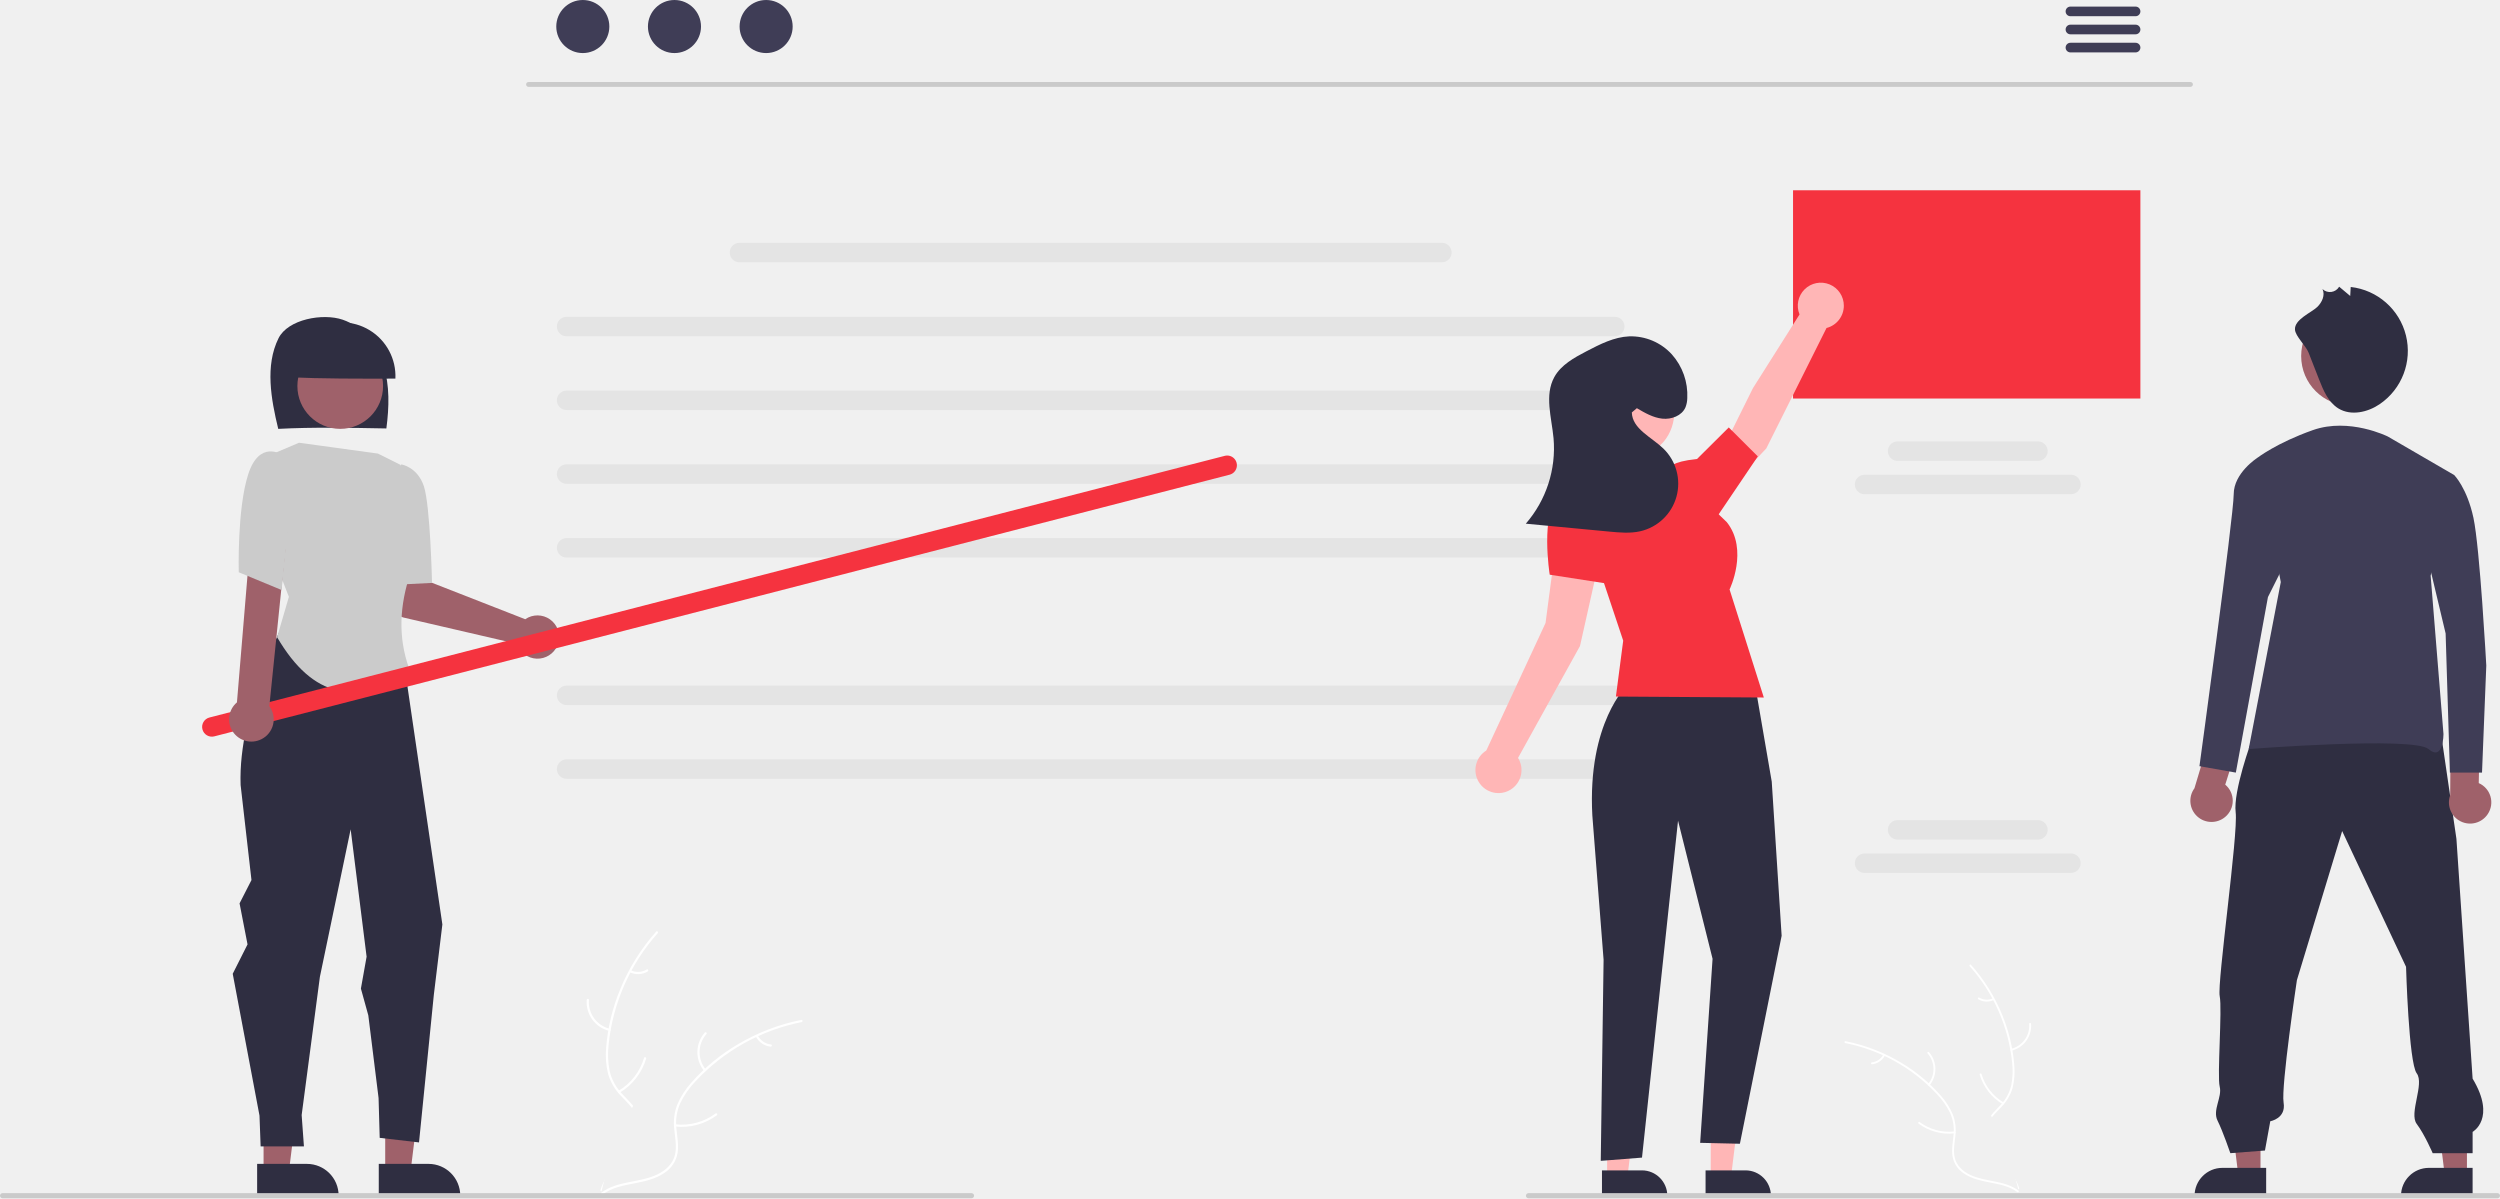
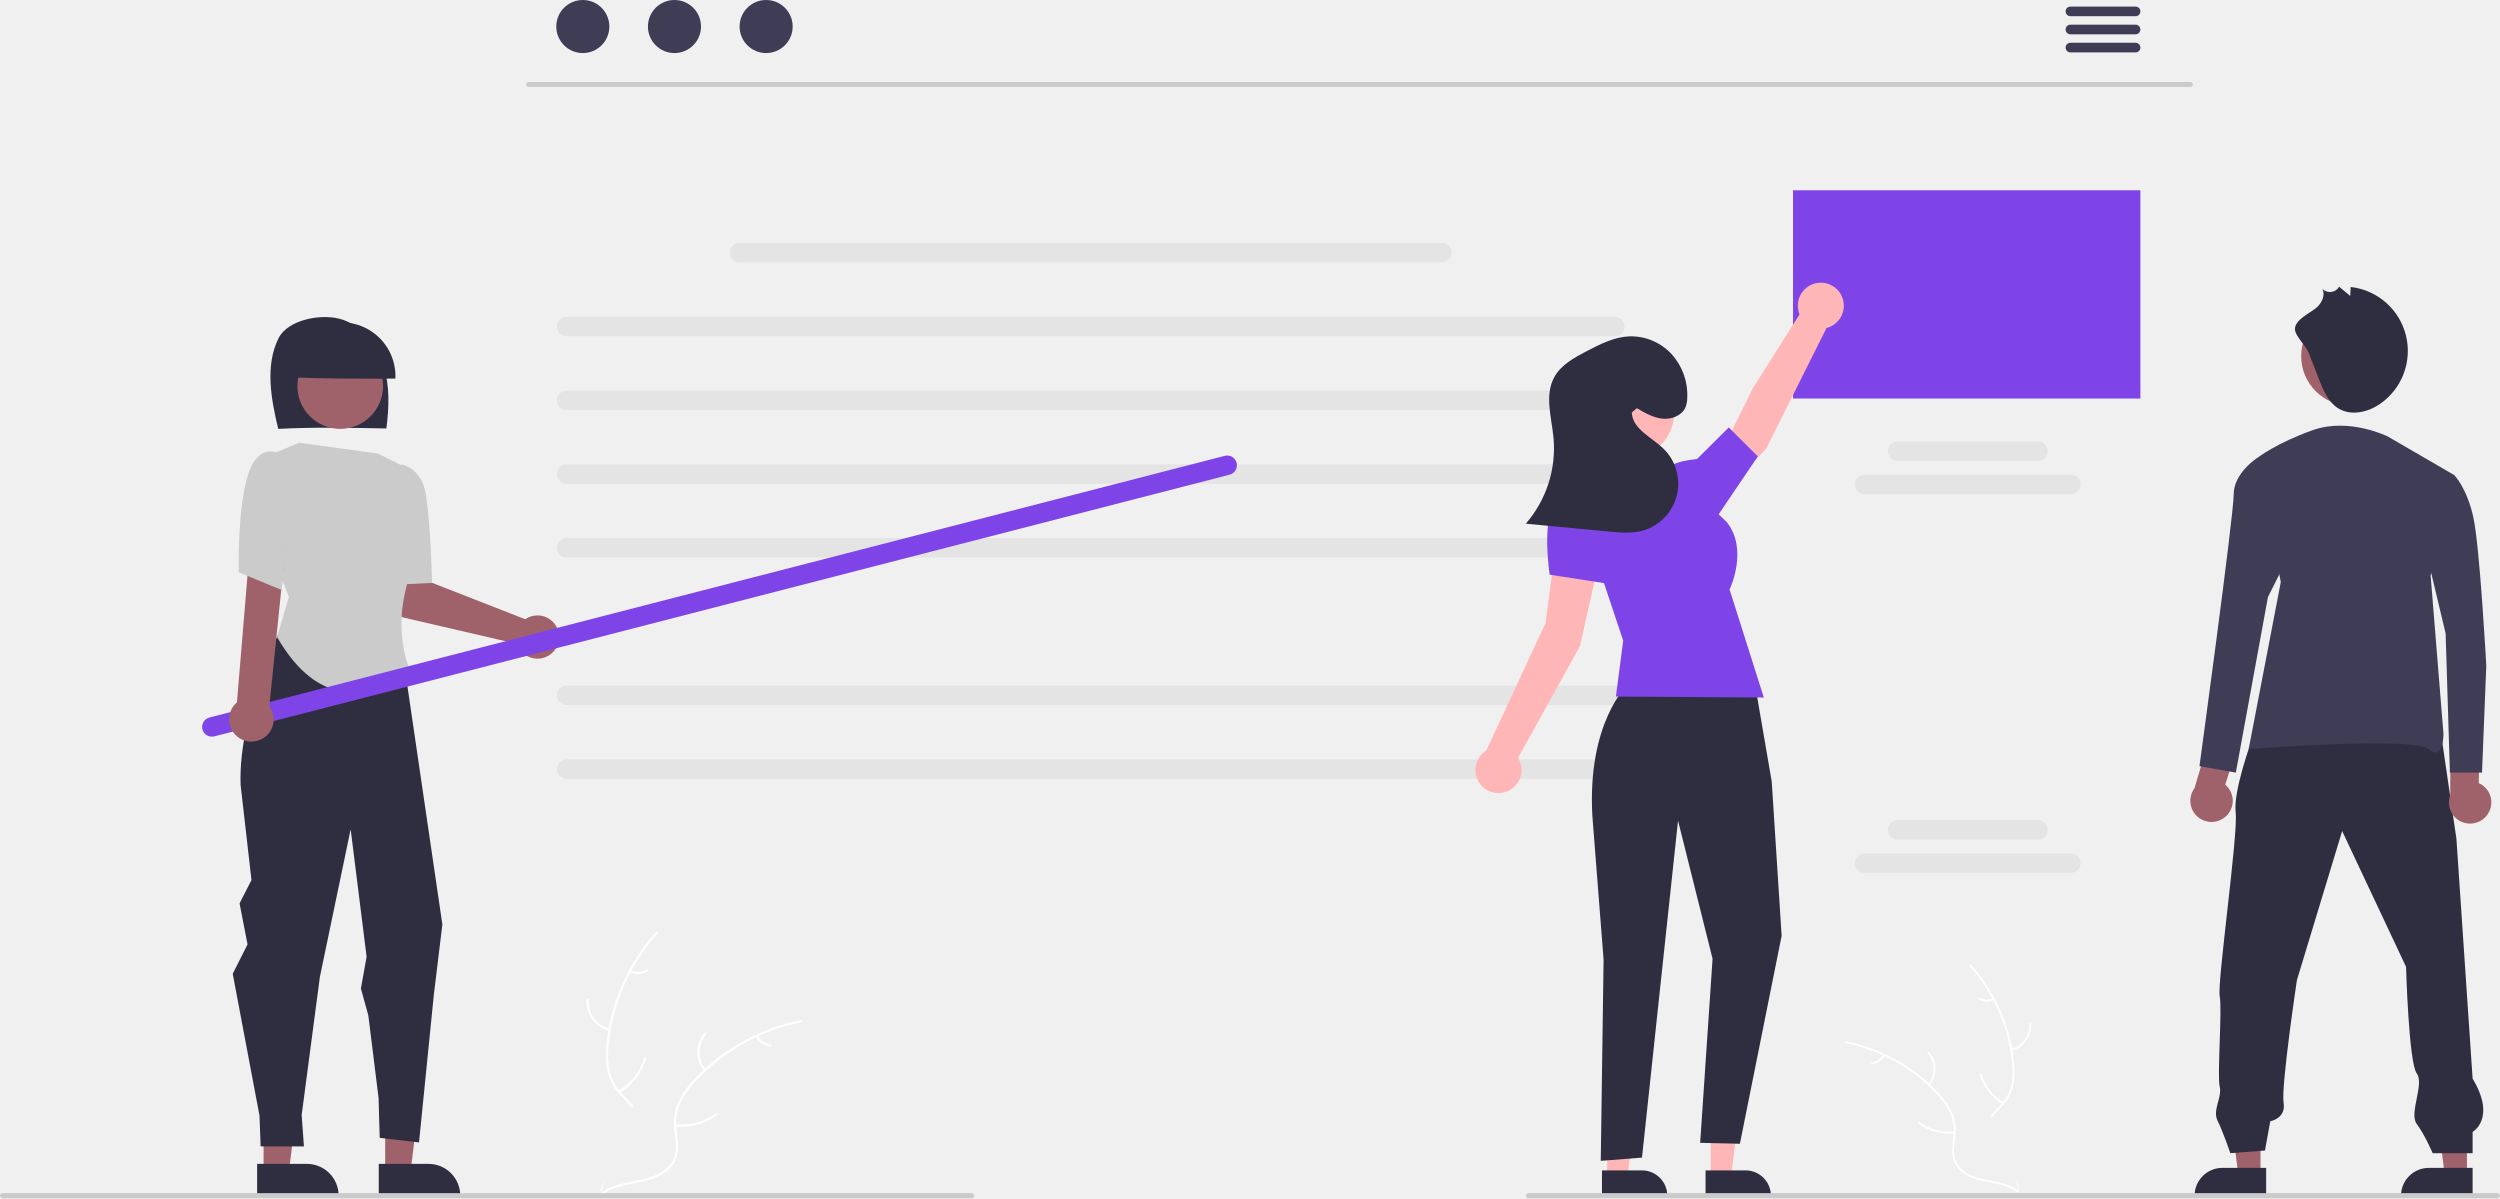
<svg xmlns="http://www.w3.org/2000/svg" id="f0fbb583-2d55-47e7-b5da-af8190aa8b00" data-name="Layer 1" width="983" height="471.149" viewBox="0 0 983 471.149" class="injected-svg ClassicGrid__ImageFile-sc-td9pmq-4 fNAcXv grid_media">
  <path d="M333.732,626.165c2.431-19.55,14.548-38.813,33.193-45.176a90.77,90.77,0,0,0,.004,62.32c2.865,7.75,6.859,16.071,4.164,23.882-1.677,4.86-5.779,8.578-10.364,10.903-4.585,2.325-9.674,3.433-14.7,4.519l-.989.818C337.063,665.418,331.301,645.715,333.732,626.165Z" transform="translate(-108.5 -214.4253)" fill="#f0f0f0" />
  <path d="M367.11,581.359a77.584,77.584,0,0,0-19.287,43.664,33.41,33.41,0,0,0,.38,10.461,19.162,19.162,0,0,0,4.766,8.888c2.148,2.36,4.619,4.526,6.156,7.367a11.733,11.733,0,0,1,.573,9.579c-1.357,3.892-4.032,7.065-6.755,10.076-3.024,3.344-6.217,6.769-7.503,11.202-.156.537-.98.264-.825-.272,2.236-7.712,9.723-12.093,13.293-19.039,1.666-3.241,2.365-7.004.803-10.426-1.366-2.992-3.912-5.227-6.107-7.598a20.448,20.448,0,0,1-4.984-8.517,30.887,30.887,0,0,1-.781-10.408,75.271,75.271,0,0,1,5.497-22.874,78.96,78.96,0,0,1,14.198-22.753c.371-.416.943.238.575.651Z" transform="translate(-108.5 -214.4253)" fill="#fff" />
  <path d="M348.057,619.769a11.64,11.64,0,0,1-8.86-12.193c.044-.557.912-.514.867.043a10.778,10.778,0,0,0,8.265,11.326c.544.129.268.953-.272.825Z" transform="translate(-108.5 -214.4253)" fill="#fff" />
  <path d="M351.722,643.319a22.435,22.435,0,0,0,10.019-12.921c.158-.537.982-.264.825.272a23.336,23.336,0,0,1-10.453,13.424c-.481.286-.869-.491-.391-.776Z" transform="translate(-108.5 -214.4253)" fill="#fff" />
  <path d="M356.544,595.945a6.589,6.589,0,0,0,6.244-.317c.478-.292.865.486.391.776a7.383,7.383,0,0,1-6.907.366.449.449,0,0,1-.276-.548.436.436,0,0,1,.548-.276Z" transform="translate(-108.5 -214.4253)" fill="#fff" />
  <path d="M423.758,615.909c-.293.191-.586.381-.88.579a86.772,86.772,0,0,0-11.095,8.662c-.271.242-.542.491-.806.74a91.477,91.477,0,0,0-19.867,27.195,88.835,88.835,0,0,0-4.866,12.59c-1.796,5.958-3.268,12.561-6.823,17.434a15.241,15.241,0,0,1-1.187,1.466H346.115c-.073-.037-.146-.066-.22-.103l-1.282.059c.052-.227.11-.462.161-.689.029-.132.066-.264.095-.396.022-.088.044-.176.059-.257.007-.029.015-.059.022-.081.015-.081.037-.154.052-.227q.484-1.968.997-3.935c0-.007,0-.007.007-.015a130.62,130.62,0,0,1,10.992-28.859c.147-.271.293-.55.454-.821a84.768,84.768,0,0,1,7.614-11.549,74.937,74.937,0,0,1,4.991-5.709,62.317,62.317,0,0,1,15.594-11.681c11.52-6.082,24.857-8.413,37.169-4.697C423.135,615.711,423.443,615.806,423.758,615.909Z" transform="translate(-108.5 -214.4253)" fill="#f0f0f0" />
  <path d="M423.686,616.316a77.584,77.584,0,0,0-41.689,23.251,33.41,33.41,0,0,0-5.995,8.582,19.162,19.162,0,0,0-1.546,9.966c.294,3.178.963,6.394.48,9.588a11.733,11.733,0,0,1-5.309,7.993c-3.427,2.291-7.472,3.213-11.46,3.978-4.427.849-9.039,1.661-12.735,4.427-.448.335-.941-.379-.494-.714,6.429-4.811,15.044-3.802,22.077-7.198,3.282-1.585,6.106-4.168,6.919-7.841.711-3.211.024-6.529-.302-9.744a20.448,20.448,0,0,1,1.148-9.801,30.887,30.887,0,0,1,5.643-8.78,75.27,75.27,0,0,1,18.161-14.954,78.96,78.96,0,0,1,25.035-9.619c.547-.108.61.758.067.866Z" transform="translate(-108.5 -214.4253)" fill="#fff" />
  <path d="M385.348,635.513a11.64,11.64,0,0,1,.267-15.07c.371-.418,1.038.138.667.557a10.778,10.778,0,0,0-.219,14.019c.356.43-.36.922-.714.494Z" transform="translate(-108.5 -214.4253)" fill="#fff" />
  <path d="M374.095,656.524a22.435,22.435,0,0,0,15.779-4.285c.449-.333.943.381.494.714a23.336,23.336,0,0,1-16.428,4.425c-.556-.062-.398-.916.155-.854Z" transform="translate(-108.5 -214.4253)" fill="#fff" />
  <path d="M406.468,621.601a6.589,6.589,0,0,0,5.176,3.506c.557.055.398.909-.155.854a7.383,7.383,0,0,1-5.735-3.866.449.449,0,0,1,.11-.604.436.436,0,0,1,.604.11Z" transform="translate(-108.5 -214.4253)" fill="#fff" />
  <path d="M911.84,633.079c-2.102-16.902-12.577-33.555-28.696-39.055a78.472,78.472,0,0,1-.004,53.876c-2.477,6.7-5.929,13.894-3.6,20.646,1.45,4.202,4.996,7.416,8.96,9.426,3.964,2.01,8.364,2.968,12.708,3.907l.855.707C908.96,667.013,913.942,649.98,911.84,633.079Z" transform="translate(-108.5 -214.4253)" fill="#f0f0f0" />
  <path d="M882.984,594.343a67.072,67.072,0,0,1,16.674,37.748,28.883,28.883,0,0,1-.329,9.044,16.566,16.566,0,0,1-4.12,7.684c-1.857,2.04-3.993,3.912-5.322,6.369a10.143,10.143,0,0,0-.496,8.281c1.173,3.365,3.485,6.107,5.84,8.711,2.614,2.891,5.375,5.852,6.486,9.684.135.464.847.228.713-.235-1.933-6.667-8.405-10.455-11.492-16.46-1.44-2.802-2.045-6.055-.695-9.013,1.181-2.587,3.382-4.519,5.28-6.569a17.677,17.677,0,0,0,4.309-7.363,26.702,26.702,0,0,0,.675-8.998,65.072,65.072,0,0,0-4.753-19.775,68.262,68.262,0,0,0-12.274-19.67c-.321-.359-.816.206-.497.563Z" transform="translate(-108.5 -214.4253)" fill="#fff" />
  <path d="M899.456,627.549a10.063,10.063,0,0,0,7.66-10.541c-.038-.481-.788-.445-.75.037a9.318,9.318,0,0,1-7.145,9.791c-.47.112-.232.824.235.713Z" transform="translate(-108.5 -214.4253)" fill="#fff" />
  <path d="M896.288,647.909a19.396,19.396,0,0,1-8.661-11.17c-.136-.464-.849-.228-.713.235a20.174,20.174,0,0,0,9.037,11.606c.416.247.752-.425.338-.67Z" transform="translate(-108.5 -214.4253)" fill="#fff" />
  <path d="M892.119,606.953a5.696,5.696,0,0,1-5.398-.274c-.413-.252-.748.42-.338.67a6.383,6.383,0,0,0,5.971.316.388.388,0,0,0,.239-.474.377.377,0,0,0-.474-.239Z" transform="translate(-108.5 -214.4253)" fill="#fff" />
  <path d="M834.011,624.212c.253.165.507.329.76.501a75.016,75.016,0,0,1,9.592,7.488c.234.209.469.424.697.64a79.083,79.083,0,0,1,17.175,23.511,76.799,76.799,0,0,1,4.207,10.884c1.552,5.151,2.826,10.859,5.898,15.072a13.174,13.174,0,0,0,1.026,1.267h27.768c.063-.032.127-.057.19-.089l1.109.051c-.045-.196-.095-.399-.14-.596-.025-.114-.057-.228-.082-.342-.019-.076-.038-.152-.051-.222-.006-.025-.013-.051-.019-.07-.013-.07-.032-.133-.045-.196q-.418-1.701-.862-3.402c0-.006,0-.006-.006-.013a112.922,112.922,0,0,0-9.503-24.949c-.127-.234-.253-.475-.393-.71a73.284,73.284,0,0,0-6.583-9.985,64.785,64.785,0,0,0-4.314-4.935,53.874,53.874,0,0,0-13.482-10.099c-9.959-5.258-21.49-7.273-32.133-4.061C834.55,624.041,834.284,624.123,834.011,624.212Z" transform="translate(-108.5 -214.4253)" fill="#f0f0f0" />
  <path d="M834.074,624.565a67.073,67.073,0,0,1,36.04,20.101,28.884,28.884,0,0,1,5.183,7.419,16.566,16.566,0,0,1,1.336,8.616c-.254,2.747-.833,5.528-.415,8.289a10.143,10.143,0,0,0,4.59,6.91c2.963,1.98,6.46,2.778,9.907,3.439,3.828.734,7.815,1.436,11.009,3.827.387.29.814-.328.427-.617-5.558-4.16-13.006-3.287-19.086-6.223-2.837-1.37-5.278-3.604-5.981-6.778-.615-2.776-.021-5.644.261-8.423a17.677,17.677,0,0,0-.993-8.473,26.703,26.703,0,0,0-4.878-7.591,65.072,65.072,0,0,0-15.7-12.928,68.262,68.262,0,0,0-21.643-8.316c-.473-.094-.527.655-.058.749Z" transform="translate(-108.5 -214.4253)" fill="#fff" />
  <path d="M867.218,641.16a10.063,10.063,0,0,0-.231-13.028c-.32-.361-.897.12-.576.481a9.318,9.318,0,0,1,.19,12.12c-.308.372.311.797.617.427Z" transform="translate(-108.5 -214.4253)" fill="#fff" />
  <path d="M876.946,659.324a19.396,19.396,0,0,1-13.641-3.704c-.388-.288-.815.329-.427.617a20.174,20.174,0,0,0,14.202,3.826c.481-.053.344-.792-.134-.739Z" transform="translate(-108.5 -214.4253)" fill="#fff" />
  <path d="M848.959,629.133a5.696,5.696,0,0,1-4.475,3.031c-.481.047-.344.786.134.739a6.383,6.383,0,0,0,4.958-3.342.388.388,0,0,0-.095-.522.377.377,0,0,0-.522.095Z" transform="translate(-108.5 -214.4253)" fill="#fff" />
  <path d="M969.8,248.57H316.312a.948.948,0,0,1,0-1.897H969.8a.948.948,0,1,1,0,1.897Z" transform="translate(-108.5 -214.4253)" fill="#cacaca" />
  <circle cx="229.16" cy="10.433" r="10.433" fill="#3f3d56" />
  <circle cx="265.201" cy="10.433" r="10.433" fill="#3f3d56" />
  <circle cx="301.242" cy="10.433" r="10.433" fill="#3f3d56" />
  <path d="M948.205,220.807H922.597a1.897,1.897,0,0,1,0-3.794h25.608a1.897,1.897,0,1,1,0,3.794Z" transform="translate(-108.5 -214.4253)" fill="#3f3d56" />
  <path d="M948.205,227.92H922.597a1.897,1.897,0,0,1,0-3.794h25.608a1.897,1.897,0,1,1,0,3.794Z" transform="translate(-108.5 -214.4253)" fill="#3f3d56" />
  <path d="M948.205,235.034H922.597a1.897,1.897,0,0,1,0-3.794h25.608a1.897,1.897,0,1,1,0,3.794Z" transform="translate(-108.5 -214.4253)" fill="#3f3d56" />
-   <rect x="705.024" y="74.816" width="136.578" height="81.887" fill="#f5333f" />
+   <rect x="705.024" y="74.816" width="136.578" height="81.887" fill="#7f44e8" />
  <path d="M922.854,408.747H841.591a3.828,3.828,0,0,1,0-7.655h81.264a3.828,3.828,0,0,1,0,7.655Z" transform="translate(-108.5 -214.4253)" fill="#e4e4e4" />
  <path d="M909.752,395.645h-55.059a3.828,3.828,0,1,1,0-7.655h55.059a3.828,3.828,0,1,1,0,7.655Z" transform="translate(-108.5 -214.4253)" fill="#e4e4e4" />
  <rect x="705.024" y="223.724" width="136.578" height="81.887" fill="#f0f0f0" />
  <path d="M922.854,557.655H841.591a3.828,3.828,0,0,1,0-7.655h81.264a3.828,3.828,0,0,1,0,7.655Z" transform="translate(-108.5 -214.4253)" fill="#e4e4e4" />
  <path d="M909.752,544.553h-55.059a3.828,3.828,0,1,1,0-7.655h55.059a3.828,3.828,0,1,1,0,7.655Z" transform="translate(-108.5 -214.4253)" fill="#e4e4e4" />
  <path d="M743.488,346.655H331.225a3.828,3.828,0,0,1,0-7.655H743.488a3.828,3.828,0,0,1,0,7.655Z" transform="translate(-108.5 -214.4253)" fill="#e4e4e4" />
  <path d="M743.488,375.655H331.225a3.828,3.828,0,0,1,0-7.655H743.488a3.828,3.828,0,0,1,0,7.655Z" transform="translate(-108.5 -214.4253)" fill="#e4e4e4" />
  <path d="M743.488,404.655H331.225a3.828,3.828,0,0,1,0-7.655H743.488a3.828,3.828,0,0,1,0,7.655Z" transform="translate(-108.5 -214.4253)" fill="#e4e4e4" />
  <path d="M743.488,433.655H331.225a3.828,3.828,0,0,1,0-7.655H743.488a3.828,3.828,0,0,1,0,7.655Z" transform="translate(-108.5 -214.4253)" fill="#e4e4e4" />
  <path d="M743.488,491.655H331.225a3.828,3.828,0,0,1,0-7.655H743.488a3.828,3.828,0,0,1,0,7.655Z" transform="translate(-108.5 -214.4253)" fill="#e4e4e4" />
  <path d="M743.488,520.655H331.225a3.828,3.828,0,0,1,0-7.655H743.488a3.828,3.828,0,0,1,0,7.655Z" transform="translate(-108.5 -214.4253)" fill="#e4e4e4" />
  <path d="M675.386,317.553H399.327a3.828,3.828,0,1,1,0-7.655h276.059a3.828,3.828,0,1,1,0,7.655Z" transform="translate(-108.5 -214.4253)" fill="#e4e4e4" />
  <polygon points="672.663 462.791 680.633 462.791 684.425 432.047 672.662 432.048 672.663 462.791" fill="#ffb6b6" />
  <path d="M779.13,674.614l15.697-.001h.001a10.004,10.004,0,0,1,10.003,10.003v.325l-25.7.001Z" transform="translate(-108.5 -214.4253)" fill="#2f2e41" />
  <polygon points="631.925 462.791 639.895 462.791 643.687 432.047 631.923 432.048 631.925 462.791" fill="#ffb6b6" />
  <path d="M738.392,674.614l15.697-.001h.001a10.004,10.004,0,0,1,10.003,10.003v.325l-25.7.001Z" transform="translate(-108.5 -214.4253)" fill="#2f2e41" />
  <path d="M833.498,334.628a9.053,9.053,0,1,0-17.426,3.439l-18.317,28.98-11.402,22.98,9.41,8.351,7.241-7.621,23.683-47.366A9.048,9.048,0,0,0,833.498,334.628Z" transform="translate(-108.5 -214.4253)" fill="#ffb6b6" />
  <path d="M738.442,429.684l-17.954-2.783-4.277,32.481-23.302,50.145a9.057,9.057,0,1,0,12.483,2.904l24.364-43.995Z" transform="translate(-108.5 -214.4253)" fill="#ffb6b6" />
  <path d="M748.391,483.794s-15.789,14.6-13.782,51.31l4.423,56.712-1.115,79.054,16.217-1.274,14.168-132.484,13.579,54.318L777.005,663.787l15.621.362,16.413-81.773L805.149,521.761,798.614,483.794Z" transform="translate(-108.5 -214.4253)" fill="#2f2e41" />
-   <path d="M765.283,398.3l-37.721,10.562,19.18,57.465-2.867,21.984,58.16.377-13.469-42.491s7.559-15.544-1.072-26.439Z" transform="translate(-108.5 -214.4253)" fill="#f5333f" />
-   <path d="M760.757,407.353l4.526-9.053s-.146-2.275,10.489-3.401l12.478-12.402L799.672,393.88l-19.3,28.561Z" transform="translate(-108.5 -214.4253)" fill="#f5333f" />
-   <path d="M742.651,416.406s-13.579-15.088-21.124-7.544-3.676,31.533-3.676,31.533l23.497,3.646Z" transform="translate(-108.5 -214.4253)" fill="#f5333f" />
+   <path d="M765.283,398.3l-37.721,10.562,19.18,57.465-2.867,21.984,58.16.377-13.469-42.491s7.559-15.544-1.072-26.439Z" transform="translate(-108.5 -214.4253)" fill="#7f44e8" />
+   <path d="M760.757,407.353l4.526-9.053s-.146-2.275,10.489-3.401l12.478-12.402L799.672,393.88l-19.3,28.561Z" transform="translate(-108.5 -214.4253)" fill="#7f44e8" />
+   <path d="M742.651,416.406s-13.579-15.088-21.124-7.544-3.676,31.533-3.676,31.533l23.497,3.646Z" transform="translate(-108.5 -214.4253)" fill="#7f44e8" />
  <path id="a1b14455-bb06-4eca-a63d-5bd2b70c7569-1669" data-name="Ellipse 358" d="M749.538,358.407c23.126.104,23.124,35.266-.001,35.367C726.412,393.67,726.414,358.508,749.538,358.407Z" transform="translate(-108.5 -214.4253)" fill="#ffb6b6" />
  <path d="M752.113,374.922c3.126,1.841,6.374,3.724,9.98,4.118s7.689-1.123,9.136-4.45a10.265,10.265,0,0,0,.708-3.616,24.036,24.036,0,0,0-6.084-17.224,21.797,21.797,0,0,0-16.727-7.072c-5.975.26-11.497,3.088-16.8,5.856-4.876,2.545-10.025,5.349-12.674,10.169-3.926,7.142-1.064,15.887-.302,24.002a45.217,45.217,0,0,1-10.901,33.632l32.904,3.118c4.004.379,8.088.754,12.013-.122a19.201,19.201,0,0,0,9.132-32.572c-4.67-4.496-12.181-7.68-12.366-14.16" transform="translate(-108.5 -214.4253)" fill="#2f2e41" />
  <polygon points="888.827 462.055 880.097 462.055 875.944 428.383 888.828 428.383 888.827 462.055" fill="#9f616a" />
  <path d="M999.553,684.942l-28.148-.001v-.356A10.957,10.957,0,0,1,982.361,673.629h.001l17.192.001Z" transform="translate(-108.5 -214.4253)" fill="#2f2e41" />
  <polygon points="970.002 462.055 961.272 462.055 957.119 428.383 970.003 428.383 970.002 462.055" fill="#9f616a" />
  <path d="M1080.728,684.942l-28.148-.001v-.356a10.957,10.957,0,0,1,10.956-10.956h.001l17.192.001Z" transform="translate(-108.5 -214.4253)" fill="#2f2e41" />
  <path d="M993.847,505.604s-7.328,19.889-6.281,28.263-7.327,66.994-6.281,72.228-1.047,31.404,0,35.591-2.938,9.188-.844,13.376,5.032,12.794,5.032,12.794l13.608-1.047,2.094-11.515s6.281-1.047,5.234-7.328,5.234-48.152,5.234-48.152l17.795-58.62,25.123,53.386s1.047,37.684,4.187,41.871-3.14,15.702,0,19.889,6.281,11.515,6.281,11.515h15.702v-8.374s9.421-5.234,0-20.936l-6.366-94.296-6.281-42.918Z" transform="translate(-108.5 -214.4253)" fill="#2f2e41" />
  <circle cx="924.37" cy="140.004" r="19.551" fill="#a0616a" />
  <path d="M1016.232,353.081q2.069,5.287,4.139,10.574c1.696,4.333,3.639,8.969,7.614,11.388,4.908,2.986,11.463,1.53,16.212-1.704a25.316,25.316,0,0,0-11.395-46.077l-.196,3.539-4.343-3.64a4.222,4.222,0,0,1-6.563.928c1.141,2.365-.176,5.249-2.077,7.061-2.336,2.225-9.017,4.9-8.74,8.878C1011.066,346.682,1015.155,350.329,1016.232,353.081Z" transform="translate(-108.5 -214.4253)" fill="#2f2e41" />
  <path d="M1086.688,534.525a8.279,8.279,0,0,0-3.547-12.188l.391-18.914-11.436-3.041L1071.919,527.1a8.323,8.323,0,0,0,14.769,7.425Z" transform="translate(-108.5 -214.4253)" fill="#9f616a" />
  <path d="M1047.393,386.064s-15.151-7.575-29.46-2.525-21.884,10.942-21.884,10.942l9.259,48.819-12.626,65.653s64.812-5.05,70.703,0,5.892-5.892,5.892-5.892l-5.05-62.286,9.259-39.56Z" transform="translate(-108.5 -214.4253)" fill="#3f3d56" />
  <path d="M983.447,535.645a8.278,8.278,0,0,0,.017-12.694l5.685-18.043-10.122-6.129L971.357,524.372a8.323,8.323,0,0,0,12.091,11.273Z" transform="translate(-108.5 -214.4253)" fill="#9f616a" />
  <path d="M1001.941,394.482h-5.892s-9.259,5.892-9.259,14.309S973.323,515.688,973.323,515.688l14.309,2.525,12.626-69.02,9.259-18.518Z" transform="translate(-108.5 -214.4253)" fill="#3f3d56" />
  <path d="M1057.494,401.215h15.992s5.05,5.05,7.575,16.834,5.05,58.078,5.05,58.078l-1.683,42.085h-12.626l-1.683-54.711-8.417-35.352Z" transform="translate(-108.5 -214.4253)" fill="#3f3d56" />
  <path d="M316.181,457.229a8.533,8.533,0,0,0-1.159.679L277.58,443.272l-1.484-9.653-14.86.336.967,17.344a6.485,6.485,0,0,0,5.009,5.956l44.552,10.335a8.509,8.509,0,1,0,4.417-10.362Z" transform="translate(-108.5 -214.4253)" fill="#9f616a" />
  <polygon points="151.465 460.884 161.403 460.883 166.13 422.552 151.463 422.552 151.465 460.884" fill="#9f616a" />
  <path d="M257.43,672.065l19.571-.001h.001A12.473,12.473,0,0,1,289.474,684.536v.405l-32.044.001Z" transform="translate(-108.5 -214.4253)" fill="#2f2e41" />
  <polygon points="103.639 460.884 113.577 460.883 118.305 422.552 103.638 422.552 103.639 460.884" fill="#9f616a" />
  <path d="M209.604,672.065l19.571-.001h.001A12.473,12.473,0,0,1,241.649,684.536v.405l-32.044.001Z" transform="translate(-108.5 -214.4253)" fill="#2f2e41" />
  <path d="M217.902,383.059c-2.83-11.686-5.228-24.866.11-35.629,3.704-7.468,17.404-9.983,25.258-7.292s13.532,9.99,16.029,17.948,2.207,16.534,1.119,24.807C245.973,382.615,231.529,382.338,217.902,383.059Z" transform="translate(-108.5 -214.4253)" fill="#2f2e41" />
  <circle cx="133.777" cy="151.787" r="16.843" fill="#9f616a" />
  <path d="M221.686,362.743a21.156,21.156,0,1,1,42.286.557C249.555,363.331,235.139,363.362,221.686,362.743Z" transform="translate(-108.5 -214.4253)" fill="#2f2e41" />
  <path d="M228.298,445.197l-7.044,11.74s-19.292,36.182-18.144,66.173l4.269,37.356-4.685,9.167,3.136,16.129-5.824,11.554,10.528,55.778.448,12.097h17.025l-.896-12.321,7.168-54.34,12.097-58.018,6.272,50.083-2.24,12.545,2.912,10.528,4.032,32.481.448,15.681,15.457,1.792,5.824-58.018,3.36-27.682L264.433,455.181Z" transform="translate(-108.5 -214.4253)" fill="#2f2e41" />
  <path d="M226.064,388.509l-10.487,4.454-5.89,24.377,12.402,31.76-4.636,15.869c14.034,24.006,31.405,27.494,51.845,12.099-4.326-12.146-3.701-24.635.61-37.38,0,0,10.753-10.013,3.241-23.03l-7.165-19.448-8.871-4.435Z" transform="translate(-108.5 -214.4253)" fill="#cbcbcb" />
  <path d="M263.917,401.449l2.381-4.421s6.279.944,8.843,8.503,3.231,38.092,3.231,38.092l-13.434.68Z" transform="translate(-108.5 -214.4253)" fill="#cbcbcb" />
-   <path d="M591.921,401.091,192.702,503.977a3.828,3.828,0,0,1-1.91-7.413L590.011,393.678a3.828,3.828,0,1,1,1.91,7.413Z" transform="translate(-108.5 -214.4253)" fill="#f5333f" />
+   <path d="M591.921,401.091,192.702,503.977a3.828,3.828,0,0,1-1.91-7.413L590.011,393.678a3.828,3.828,0,1,1,1.91,7.413Z" transform="translate(-108.5 -214.4253)" fill="#7f44e8" />
  <path d="M211.289,505.081a8.708,8.708,0,0,0,3.114-12.985l6.512-63.665H206.842l-5.175,62.165a8.755,8.755,0,0,0,9.621,14.484Z" transform="translate(-108.5 -214.4253)" fill="#9f616a" />
  <path d="M224.147,400.163l-4.932-6.972s-8.673-5.88-13.094,7.652-3.741,38.602-3.741,38.602l16.835,6.972Z" transform="translate(-108.5 -214.4253)" fill="#cbcbcb" />
  <path d="M490.5,685.575h-381a1,1,0,0,1,0-2h381a1,1,0,0,1,0,2Z" transform="translate(-108.5 -214.4253)" fill="#cacaca" />
  <path d="M1090.5,685.575h-381a1,1,0,0,1,0-2h381a1,1,0,0,1,0,2Z" transform="translate(-108.5 -214.4253)" fill="#cacaca" />
</svg>
